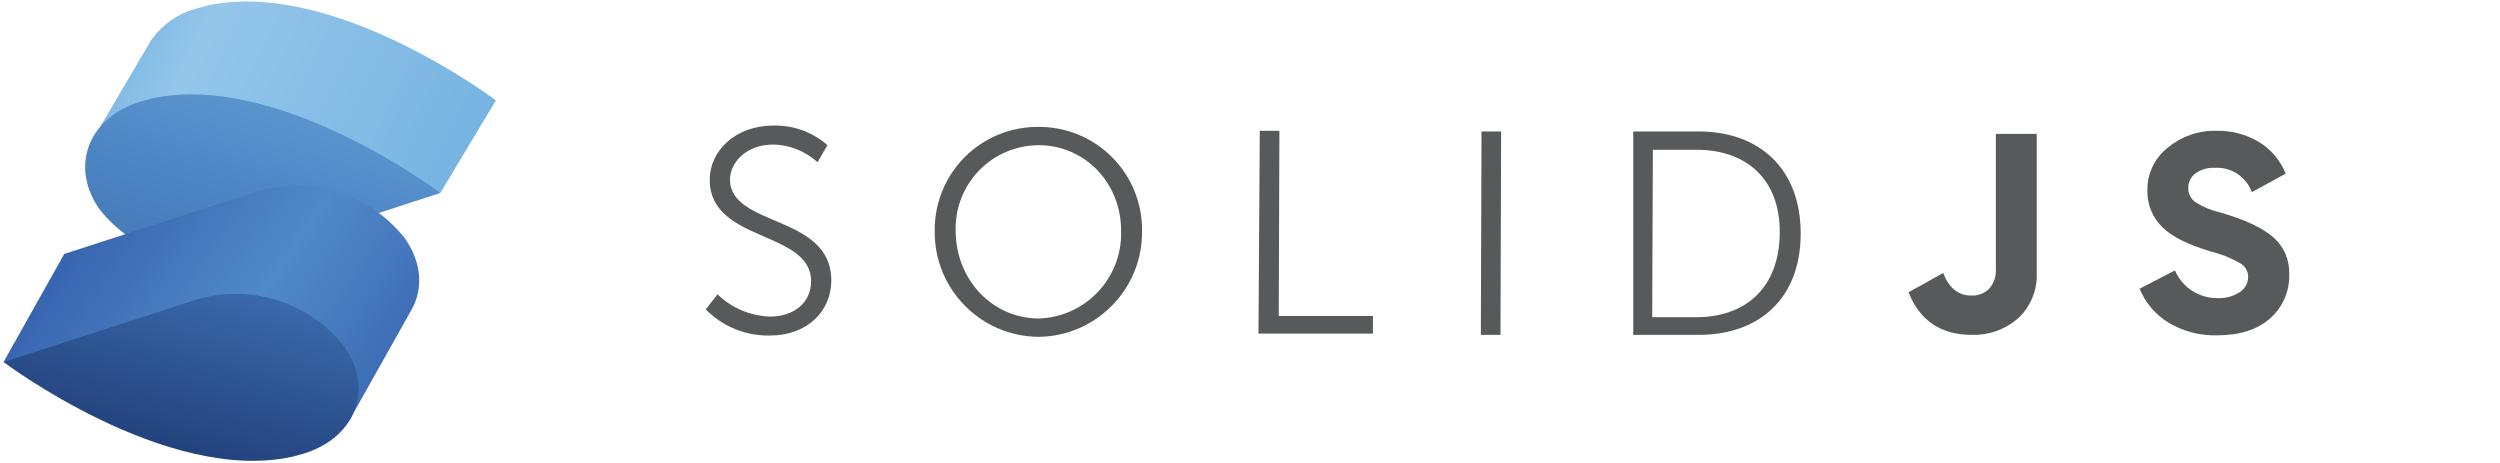
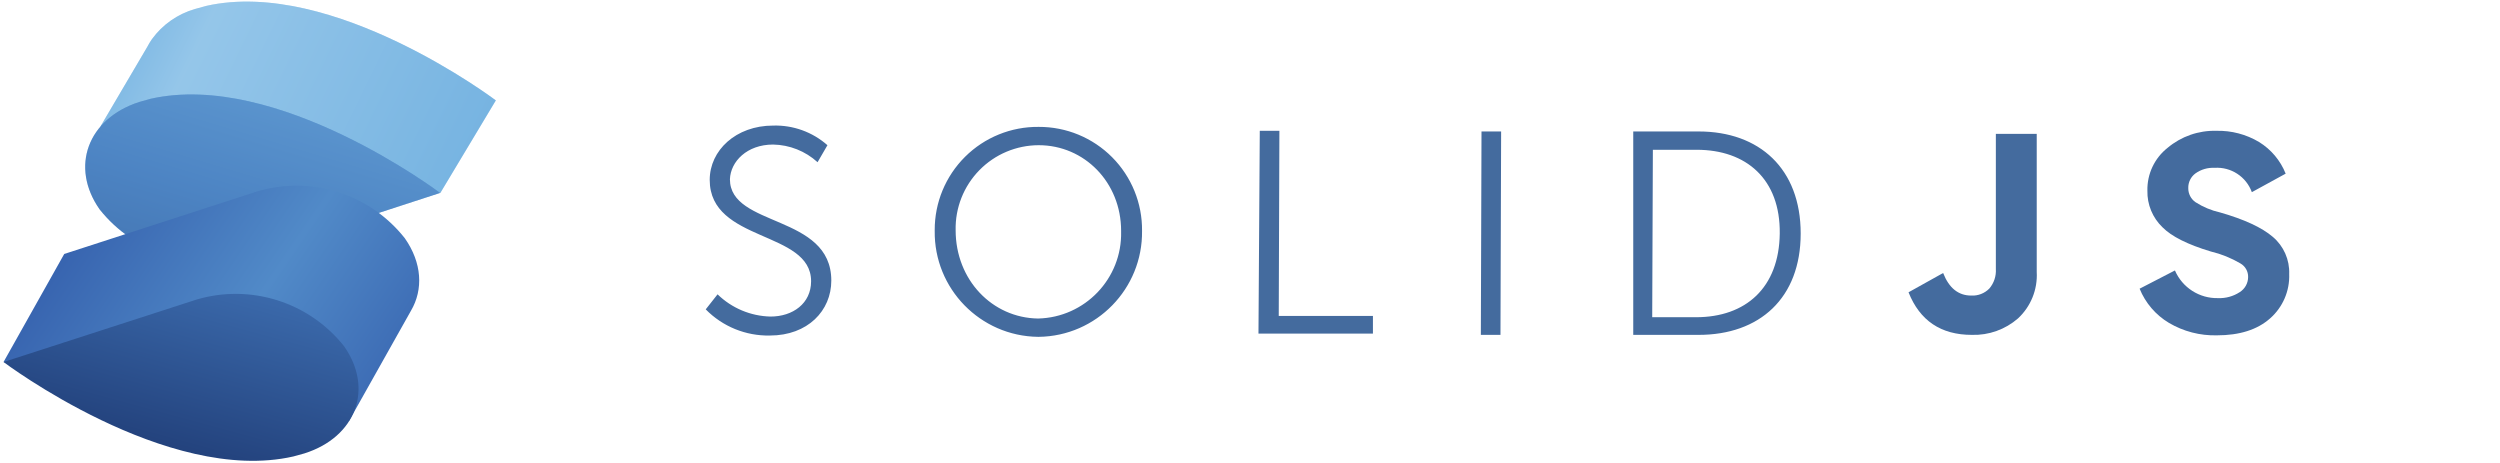
<svg xmlns="http://www.w3.org/2000/svg" width="382.23" height="70.7" viewBox="0 0 382.23 70.7">
  <defs>
    <style>
      .a {
        fill: #76b3e1;
      }

      .b, .d {
        isolation: isolate;
        opacity: 0.3;
      }

      .b {
        fill: url(#a);
      }

      .c {
        fill: #518ac8;
      }

      .d {
        fill: url(#b);
      }

      .e {
        fill: url(#c);
      }

      .f {
        fill: url(#d);
      }
- 
      .g {
-         fill: #58595b;
+         fill: #446b9e;
      }
    </style>
    <linearGradient id="a" x1="11.67" y1="73.36" x2="70.61" y2="44.72" gradientTransform="matrix(1, 0, 0, -1, 0, 73.4)" gradientUnits="userSpaceOnUse">
      <stop offset="0.1" stop-color="#76b3e1" />
      <stop offset="0.3" stop-color="#dcf2fd" />
      <stop offset="1" stop-color="#76b3e1" />
    </linearGradient>
    <linearGradient id="b" x1="44" y1="59.33" x2="33.68" y2="24.96" gradientTransform="matrix(1, 0, 0, -1, 0, 73.4)" gradientUnits="userSpaceOnUse">
      <stop offset="0" stop-color="#76b3e1" />
      <stop offset="0.5" stop-color="#4377bb" />
      <stop offset="1" stop-color="#1f3b77" />
    </linearGradient>
    <linearGradient id="c" x1="7.34" y1="44.34" x2="66.94" y2="3.82" gradientTransform="matrix(1, 0, 0, -1, 0, 73.4)" gradientUnits="userSpaceOnUse">
      <stop offset="0" stop-color="#315aa9" />
      <stop offset="0.5" stop-color="#518ac8" />
      <stop offset="1" stop-color="#315aa9" />
    </linearGradient>
    <linearGradient id="d" x1="34.25" y1="39.49" x2="10.2" y2="-48.7" gradientTransform="matrix(1, 0, 0, -1, 0, 73.4)" gradientUnits="userSpaceOnUse">
      <stop offset="0" stop-color="#4377bb" />
      <stop offset="0.5" stop-color="#1a336b" />
      <stop offset="1" stop-color="#1a336b" />
    </linearGradient>
  </defs>
  <g>
    <path class="a" d="M75.81,15.35S50.86-3.49,31.5.91l-1.7.47A12.35,12.35,0,0,0,23.22,6a11.18,11.18,0,0,0-.71,1.18L15.36,19.33l12.35,2.41A22,22,0,0,0,45.32,25.2l22,4.3Z" />
    <path class="b" d="M75.81,15.35S50.86-3.49,31.5.91l-1.7.47A12.35,12.35,0,0,0,23.22,6a11.18,11.18,0,0,0-.71,1.18L15.36,19.33l12.35,2.41A22,22,0,0,0,45.32,25.2l22,4.3Z" />
    <path class="c" d="M23,15.11l-1.71.48c-7.9,2.55-10.6,9.94-6.06,16.42a21.12,21.12,0,0,0,22.54,7.1L67.29,29.5S42.39,10.71,23,15.11Z" />
    <path class="d" d="M23,15.11l-1.71.48c-7.9,2.55-10.6,9.94-6.06,16.42a21.12,21.12,0,0,0,22.54,7.1L67.29,29.5S42.39,10.71,23,15.11Z" />
    <path class="e" d="M61.89,36.42a21.11,21.11,0,0,0-22.58-7.15L9.82,38.83.54,55.35l52.83,9,9.47-16.85C64.73,44.27,64.54,40.2,61.89,36.42Z" />
    <path class="f" d="M52.61,52.94a21.14,21.14,0,0,0-22.53-7.15L.54,55.35s25,18.84,44.31,14.44l1.7-.47C54.46,66.81,57.16,59.42,52.61,52.94Z" />
  </g>
  <g>
    <path class="g" d="M109.71,45a12,12,0,0,0,8.1,3.4c3.4,0,6.2-2,6.2-5.4,0-7.8-15.5-5.9-15.5-15.5,0-4.5,4-8.3,9.7-8.3a12,12,0,0,1,8.3,3L125,24.8a10.38,10.38,0,0,0-6.8-2.7c-4,0-6.5,2.6-6.6,5.3,0,7.4,15.5,5.3,15.5,15.5,0,4.6-3.6,8.4-9.4,8.4a13.36,13.36,0,0,1-9.8-4Zm49.1-25.6a15.73,15.73,0,0,1,15.8,15.9,16,16,0,0,1-15.8,16.2h-.1a16,16,0,0,1-15.8-16.2v-.1A15.73,15.73,0,0,1,158.81,19.4Zm-.1,29.3a13,13,0,0,0,12.7-13.29V35.3c0-7.4-5.6-13.1-12.6-13.1a12.72,12.72,0,0,0-12.7,13C146.11,42.8,151.71,48.6,158.71,48.7ZM192.61,20h3l-.1,28.3h14.4V51h-17.5Zm33.9.1h3l-.1,31.1h-3Zm23.2,0h10c9.3,0,15.6,5.7,15.6,15.6s-6.3,15.5-15.6,15.5h-10Zm9.6,28.4c7.6,0,12.7-4.5,12.8-12.8s-5.1-12.8-12.7-12.8h-6.7l-.1,25.6Z" />
    <g>
      <path class="g" d="M301.48,51.2a10.27,10.27,0,0,0,7.06-2.52,9,9,0,0,0,2.86-7.1h0V20.47h-6.25V41.12a4.2,4.2,0,0,1-1,3,3.61,3.61,0,0,1-2.77,1.07q-2.94,0-4.29-3.45h0l-5.29,2.95Q294.39,51.2,301.48,51.2Z" />
      <path class="g" d="M338.94,51.27c3.47,0,6.19-.86,8.14-2.59A8.61,8.61,0,0,0,350,41.89a7.09,7.09,0,0,0-2.5-5.67c-1.68-1.44-4.37-2.68-8.07-3.74a11.76,11.76,0,0,1-3.76-1.57,2.57,2.57,0,0,1-1.1-2.15,2.7,2.7,0,0,1,1.1-2.25,4.6,4.6,0,0,1,2.91-.85,5.67,5.67,0,0,1,5.71,3.72h0l5.17-2.83a10.05,10.05,0,0,0-4.07-4.84A12.17,12.17,0,0,0,338.86,20a11.11,11.11,0,0,0-7.45,2.6,8.11,8.11,0,0,0-3.09,6.55,7.5,7.5,0,0,0,2.32,5.61q2.08,2.1,7.37,3.69a16.51,16.51,0,0,1,4.52,1.82,2.33,2.33,0,0,1,1.19,2.09,2.74,2.74,0,0,1-1.29,2.31,5.64,5.64,0,0,1-3.3.91,7,7,0,0,1-6.6-4.23h0l-5.4,2.79a10.85,10.85,0,0,0,4.49,5.23A13.74,13.74,0,0,0,338.94,51.27Z" />
    </g>
  </g>
</svg>
